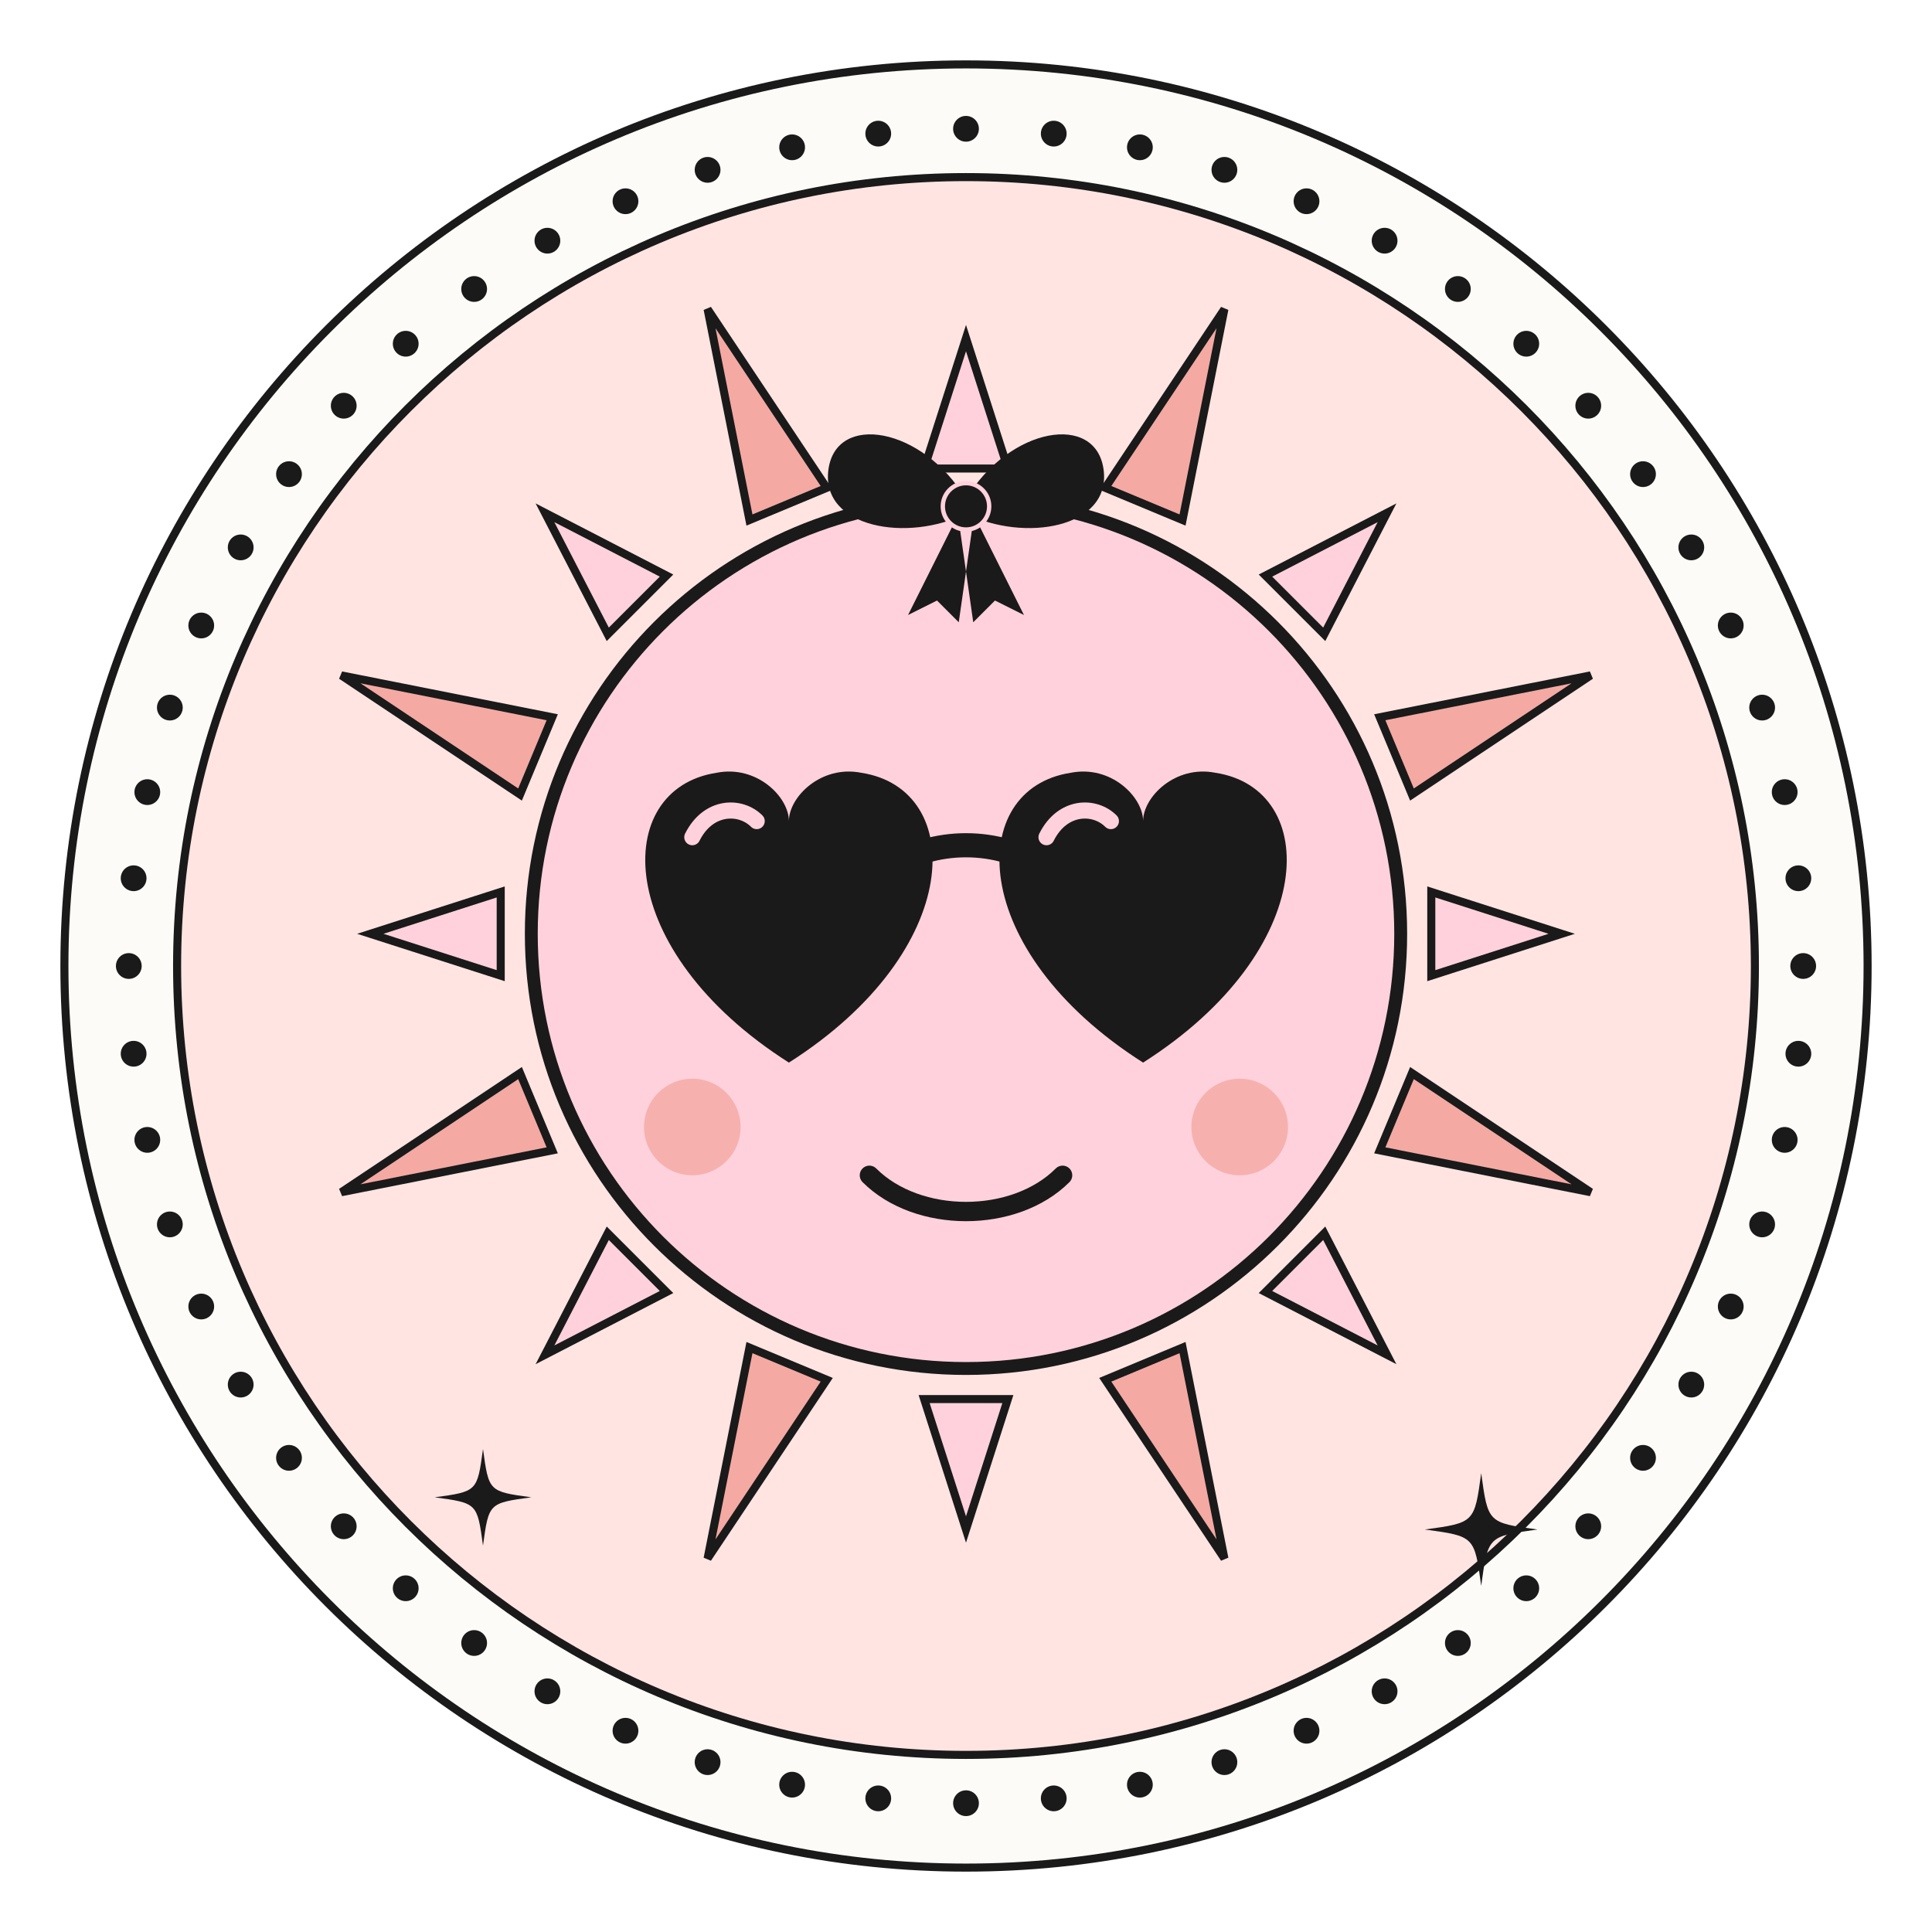
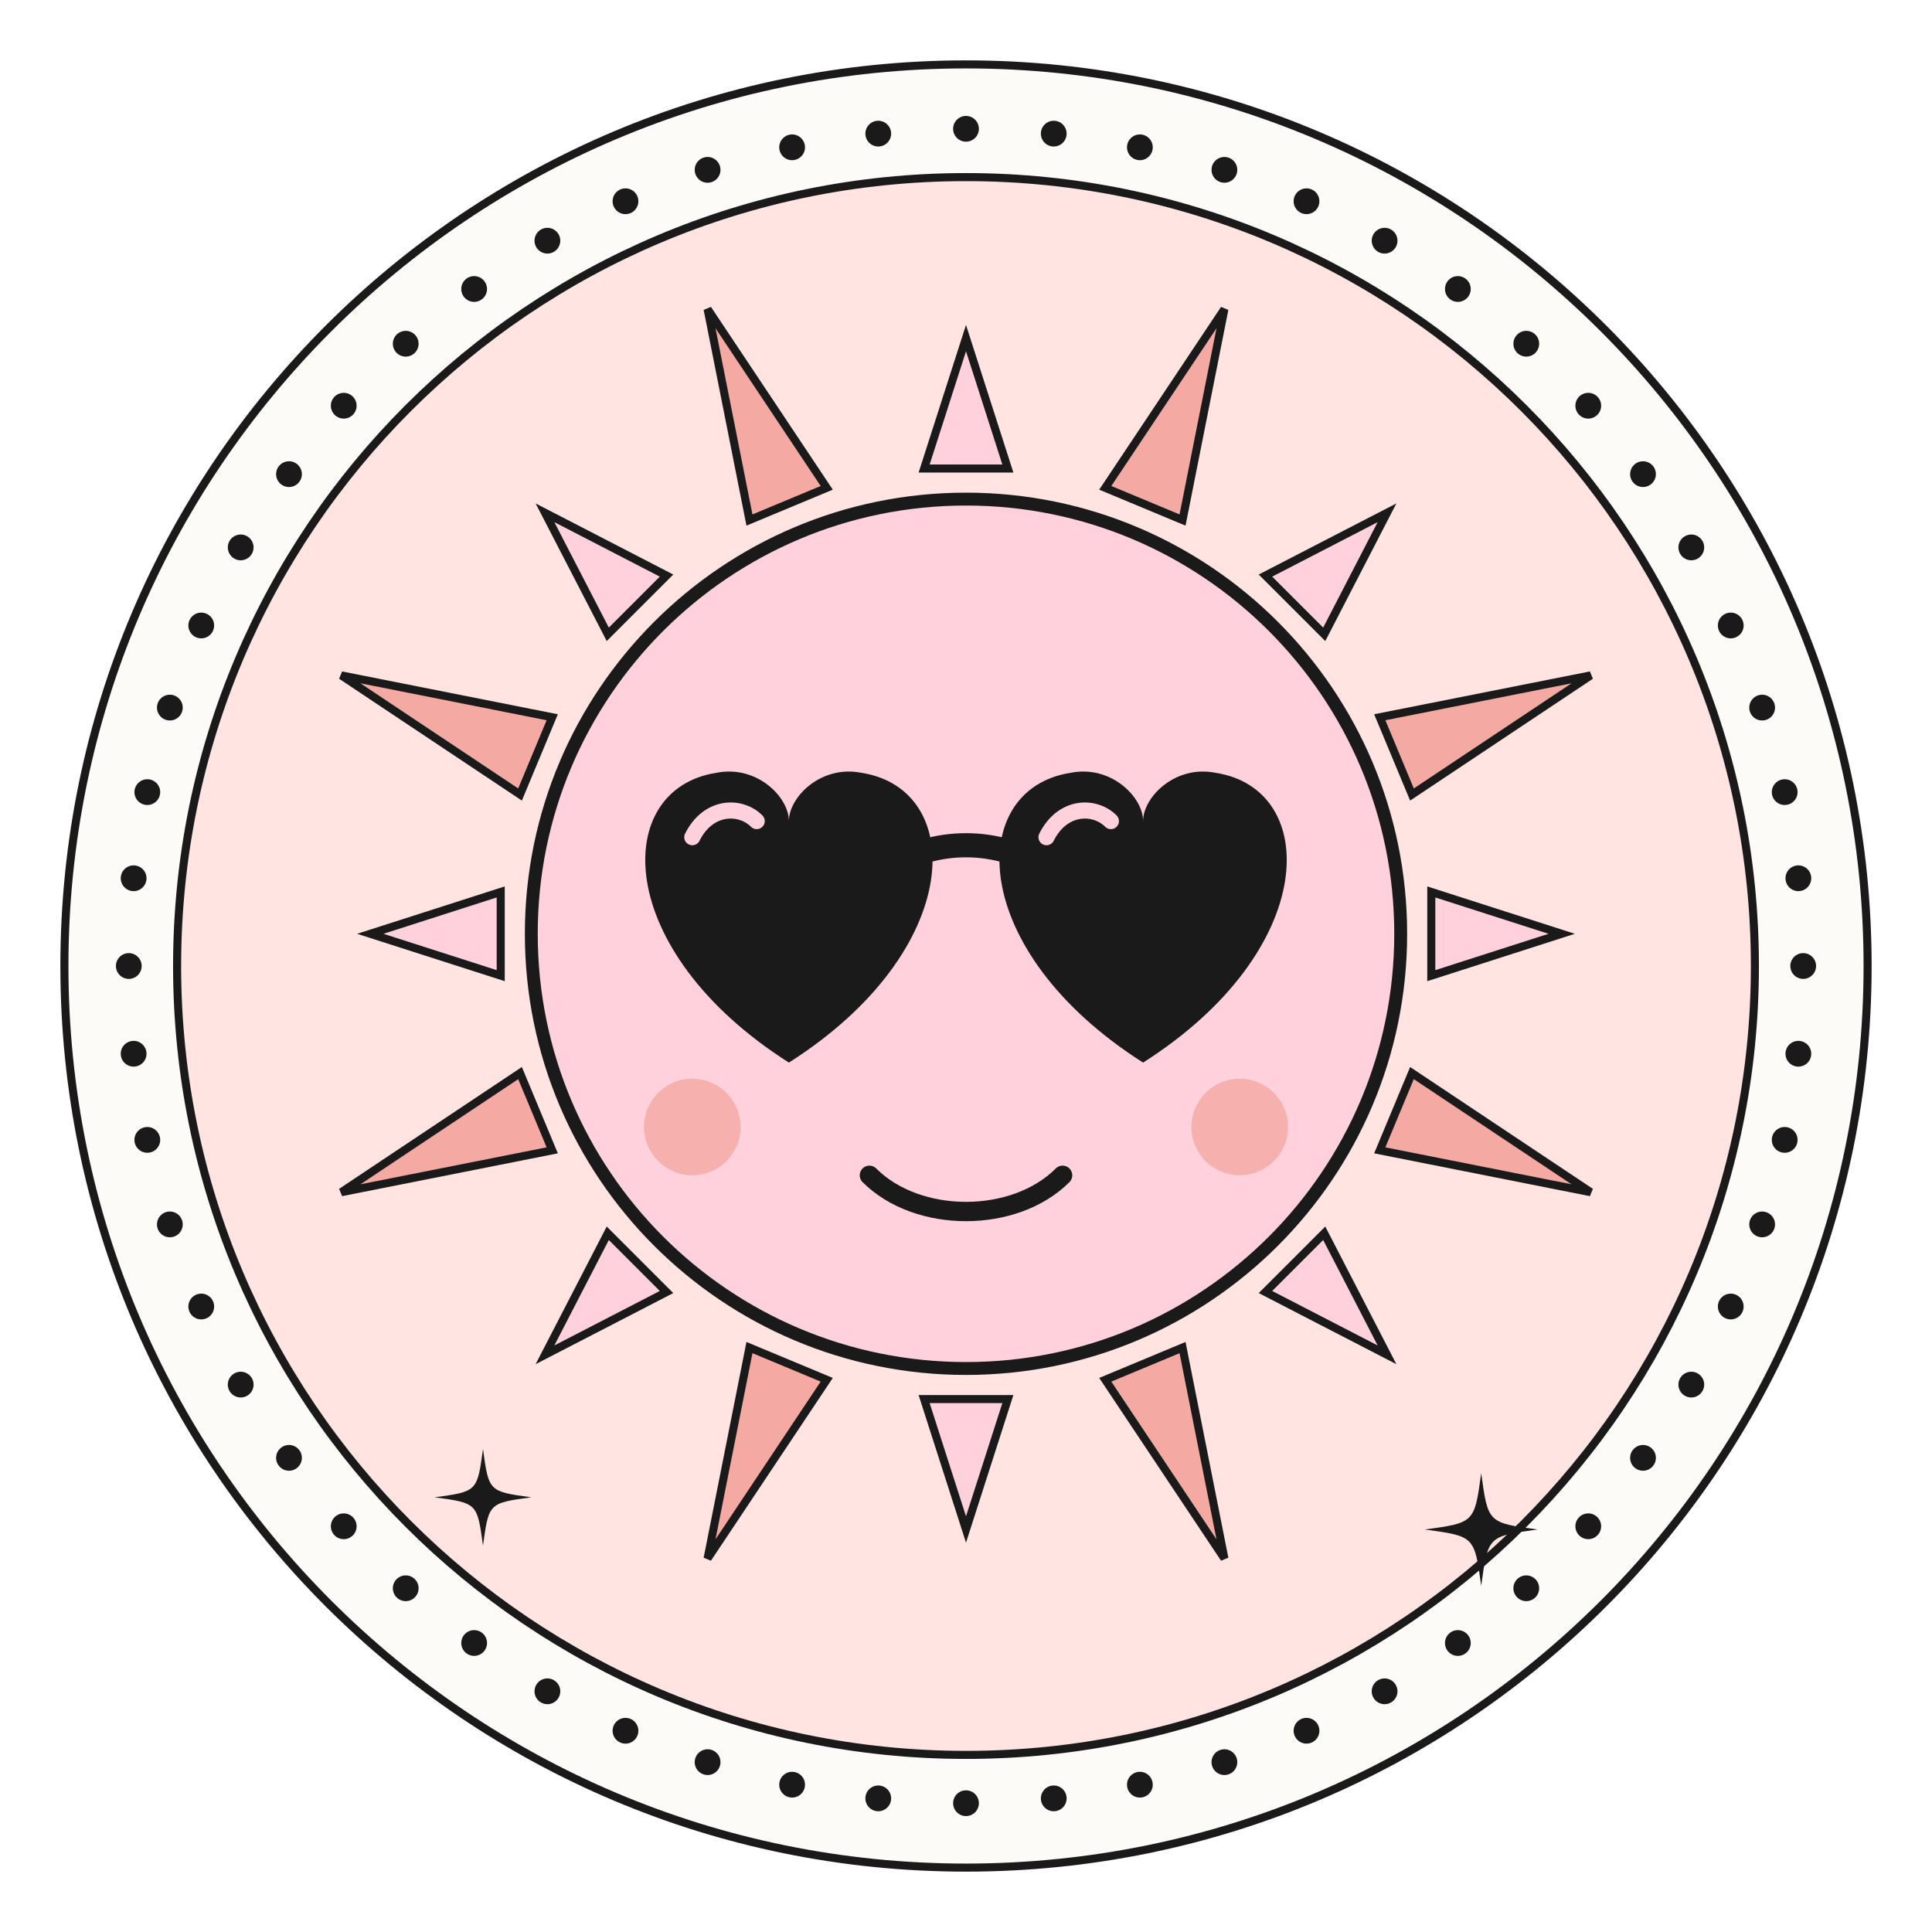
<svg xmlns="http://www.w3.org/2000/svg" viewBox="0 0 240 240">
  <circle cx="120" cy="120" r="112" fill="#FDFBF7" stroke="#1A1A1A" stroke-width="1" />
  <circle cx="120" cy="120" r="98" fill="#FFE4E1" stroke="#1A1A1A" stroke-width="1" />
  <circle cx="224.0" cy="120.0" r="1.6" fill="#1A1A1A" />
  <circle cx="223.4" cy="130.9" r="1.6" fill="#1A1A1A" />
  <circle cx="221.7" cy="141.6" r="1.6" fill="#1A1A1A" />
  <circle cx="218.9" cy="152.1" r="1.6" fill="#1A1A1A" />
  <circle cx="215.0" cy="162.3" r="1.6" fill="#1A1A1A" />
  <circle cx="210.1" cy="172.0" r="1.6" fill="#1A1A1A" />
  <circle cx="204.1" cy="181.1" r="1.6" fill="#1A1A1A" />
  <circle cx="197.3" cy="189.6" r="1.6" fill="#1A1A1A" />
  <circle cx="189.6" cy="197.3" r="1.6" fill="#1A1A1A" />
  <circle cx="181.1" cy="204.1" r="1.6" fill="#1A1A1A" />
  <circle cx="172.0" cy="210.1" r="1.6" fill="#1A1A1A" />
  <circle cx="162.3" cy="215.0" r="1.6" fill="#1A1A1A" />
  <circle cx="152.1" cy="218.9" r="1.6" fill="#1A1A1A" />
  <circle cx="141.6" cy="221.7" r="1.6" fill="#1A1A1A" />
  <circle cx="130.9" cy="223.4" r="1.6" fill="#1A1A1A" />
  <circle cx="120.0" cy="224.0" r="1.6" fill="#1A1A1A" />
  <circle cx="109.1" cy="223.4" r="1.6" fill="#1A1A1A" />
  <circle cx="98.4" cy="221.7" r="1.6" fill="#1A1A1A" />
  <circle cx="87.9" cy="218.9" r="1.6" fill="#1A1A1A" />
  <circle cx="77.7" cy="215.0" r="1.6" fill="#1A1A1A" />
  <circle cx="68.0" cy="210.1" r="1.6" fill="#1A1A1A" />
  <circle cx="58.9" cy="204.1" r="1.6" fill="#1A1A1A" />
  <circle cx="50.4" cy="197.3" r="1.6" fill="#1A1A1A" />
  <circle cx="42.7" cy="189.6" r="1.6" fill="#1A1A1A" />
  <circle cx="35.9" cy="181.1" r="1.6" fill="#1A1A1A" />
  <circle cx="29.9" cy="172.0" r="1.6" fill="#1A1A1A" />
  <circle cx="25.0" cy="162.3" r="1.6" fill="#1A1A1A" />
  <circle cx="21.1" cy="152.1" r="1.6" fill="#1A1A1A" />
  <circle cx="18.3" cy="141.6" r="1.6" fill="#1A1A1A" />
  <circle cx="16.6" cy="130.9" r="1.6" fill="#1A1A1A" />
  <circle cx="16.0" cy="120.0" r="1.6" fill="#1A1A1A" />
  <circle cx="16.6" cy="109.1" r="1.6" fill="#1A1A1A" />
  <circle cx="18.3" cy="98.4" r="1.6" fill="#1A1A1A" />
  <circle cx="21.1" cy="87.9" r="1.6" fill="#1A1A1A" />
  <circle cx="25.0" cy="77.7" r="1.6" fill="#1A1A1A" />
  <circle cx="29.9" cy="68.0" r="1.6" fill="#1A1A1A" />
  <circle cx="35.9" cy="58.9" r="1.6" fill="#1A1A1A" />
  <circle cx="42.7" cy="50.4" r="1.6" fill="#1A1A1A" />
  <circle cx="50.4" cy="42.7" r="1.6" fill="#1A1A1A" />
  <circle cx="58.9" cy="35.9" r="1.6" fill="#1A1A1A" />
  <circle cx="68.0" cy="29.9" r="1.6" fill="#1A1A1A" />
  <circle cx="77.7" cy="25.0" r="1.6" fill="#1A1A1A" />
  <circle cx="87.9" cy="21.1" r="1.6" fill="#1A1A1A" />
  <circle cx="98.4" cy="18.3" r="1.6" fill="#1A1A1A" />
  <circle cx="109.1" cy="16.6" r="1.6" fill="#1A1A1A" />
  <circle cx="120.0" cy="16.0" r="1.6" fill="#1A1A1A" />
  <circle cx="130.9" cy="16.6" r="1.6" fill="#1A1A1A" />
  <circle cx="141.6" cy="18.3" r="1.6" fill="#1A1A1A" />
  <circle cx="152.1" cy="21.1" r="1.6" fill="#1A1A1A" />
  <circle cx="162.3" cy="25.0" r="1.6" fill="#1A1A1A" />
  <circle cx="172.0" cy="29.9" r="1.6" fill="#1A1A1A" />
  <circle cx="181.1" cy="35.9" r="1.6" fill="#1A1A1A" />
  <circle cx="189.6" cy="42.7" r="1.6" fill="#1A1A1A" />
  <circle cx="197.3" cy="50.4" r="1.6" fill="#1A1A1A" />
  <circle cx="204.1" cy="58.9" r="1.6" fill="#1A1A1A" />
  <circle cx="210.1" cy="68.0" r="1.6" fill="#1A1A1A" />
  <circle cx="215.0" cy="77.7" r="1.6" fill="#1A1A1A" />
  <circle cx="218.9" cy="87.9" r="1.6" fill="#1A1A1A" />
  <circle cx="221.7" cy="98.4" r="1.6" fill="#1A1A1A" />
  <circle cx="223.4" cy="109.1" r="1.6" fill="#1A1A1A" />
  <path d="M177.8 110.8 L194.0 116.0 L177.8 121.2 Z" fill="#FFD1DC" stroke="#1A1A1A" stroke-width="1" />
  <path d="M175.4 133.3 L197.6 148.1 L171.4 142.9 Z" fill="#F4A9A3" stroke="#1A1A1A" stroke-width="1" />
  <path d="M164.5 153.2 L172.3 168.3 L157.2 160.5 Z" fill="#FFD1DC" stroke="#1A1A1A" stroke-width="1" />
  <path d="M146.9 167.4 L152.1 193.6 L137.3 171.4 Z" fill="#F4A9A3" stroke="#1A1A1A" stroke-width="1" />
  <path d="M125.2 173.8 L120.0 190.0 L114.8 173.8 Z" fill="#FFD1DC" stroke="#1A1A1A" stroke-width="1" />
  <path d="M102.7 171.4 L87.9 193.6 L93.1 167.4 Z" fill="#F4A9A3" stroke="#1A1A1A" stroke-width="1" />
  <path d="M82.8 160.5 L67.7 168.3 L75.5 153.2 Z" fill="#FFD1DC" stroke="#1A1A1A" stroke-width="1" />
  <path d="M68.6 142.9 L42.4 148.1 L64.6 133.3 Z" fill="#F4A9A3" stroke="#1A1A1A" stroke-width="1" />
  <path d="M62.2 121.2 L46.0 116.0 L62.2 110.8 Z" fill="#FFD1DC" stroke="#1A1A1A" stroke-width="1" />
  <path d="M64.6 98.7 L42.4 83.9 L68.6 89.1 Z" fill="#F4A9A3" stroke="#1A1A1A" stroke-width="1" />
  <path d="M75.5 78.8 L67.7 63.7 L82.8 71.5 Z" fill="#FFD1DC" stroke="#1A1A1A" stroke-width="1" />
  <path d="M93.1 64.6 L87.9 38.4 L102.7 60.6 Z" fill="#F4A9A3" stroke="#1A1A1A" stroke-width="1" />
  <path d="M114.8 58.2 L120.0 42.0 L125.2 58.2 Z" fill="#FFD1DC" stroke="#1A1A1A" stroke-width="1" />
  <path d="M137.3 60.6 L152.1 38.4 L146.9 64.6 Z" fill="#F4A9A3" stroke="#1A1A1A" stroke-width="1" />
  <path d="M157.2 71.5 L172.3 63.7 L164.5 78.8 Z" fill="#FFD1DC" stroke="#1A1A1A" stroke-width="1" />
  <path d="M171.4 89.1 L197.6 83.9 L175.4 98.7 Z" fill="#F4A9A3" stroke="#1A1A1A" stroke-width="1" />
  <circle cx="120" cy="116" r="54" fill="#FFD1DC" stroke="#1A1A1A" stroke-width="1.6" />
  <path d="M98 132 C76 118 76 98 89 96 C94 95 98 99 98 102 C98 99 102 95 107 96 C120 98 120 118 98 132 Z" fill="#1A1A1A" />
  <path d="M86 104 C88 100 92 100 94 102" stroke="#FFD1DC" stroke-width="2" fill="none" stroke-linecap="round" />
  <path d="M142 132 C120 118 120 98 133 96 C138 95 142 99 142 102 C142 99 146 95 151 96 C164 98 164 118 142 132 Z" fill="#1A1A1A" />
  <path d="M130 104 C132 100 136 100 138 102" stroke="#FFD1DC" stroke-width="2" fill="none" stroke-linecap="round" />
  <path d="M110 108 C116 104 124 104 130 108" stroke="#1A1A1A" stroke-width="3" fill="none" />
  <path d="M108 146 C114 152 126 152 132 146" stroke="#1A1A1A" stroke-width="2.4" fill="none" stroke-linecap="round" />
  <circle cx="86" cy="140" r="6" fill="#F4A9A3" opacity=".8" />
  <circle cx="154" cy="140" r="6" fill="#F4A9A3" opacity=".8" />
-   <g transform="translate(120 62) scale(0.9)">
-     <path d="M0 0 C-6 -10 -18 -12 -19 -4 C-20 4 -8 6 0 2 Z M0 0 C6 -10 18 -12 19 -4 C20 4 8 6 0 2 Z" fill="#1A1A1A" />
-     <path d="M-1 2 L-8 16 L-4 14 L-1 17 L1 3 Z M1 2 L8 16 L4 14 L1 17 L-1 3 Z" fill="#1A1A1A" />
-     <circle cx="0" cy="1" r="3.2" fill="#1A1A1A" stroke="#FFD1DC" stroke-width=".6" />
-   </g>
  <path d="M60 180 C60.72 185.28 60.72 185.28 66 186 C60.72 186.72 60.72 186.72 60 192 C59.28 186.72 59.28 186.72 54 186 C59.28 185.28 59.28 185.28 60 180 Z" fill="#1A1A1A" />
  <path d="M184 183 C184.84 189.16 184.84 189.16 191 190 C184.84 190.84 184.84 190.84 184 197 C183.16 190.84 183.16 190.84 177 190 C183.16 189.16 183.16 189.16 184 183 Z" fill="#1A1A1A" />
</svg>
